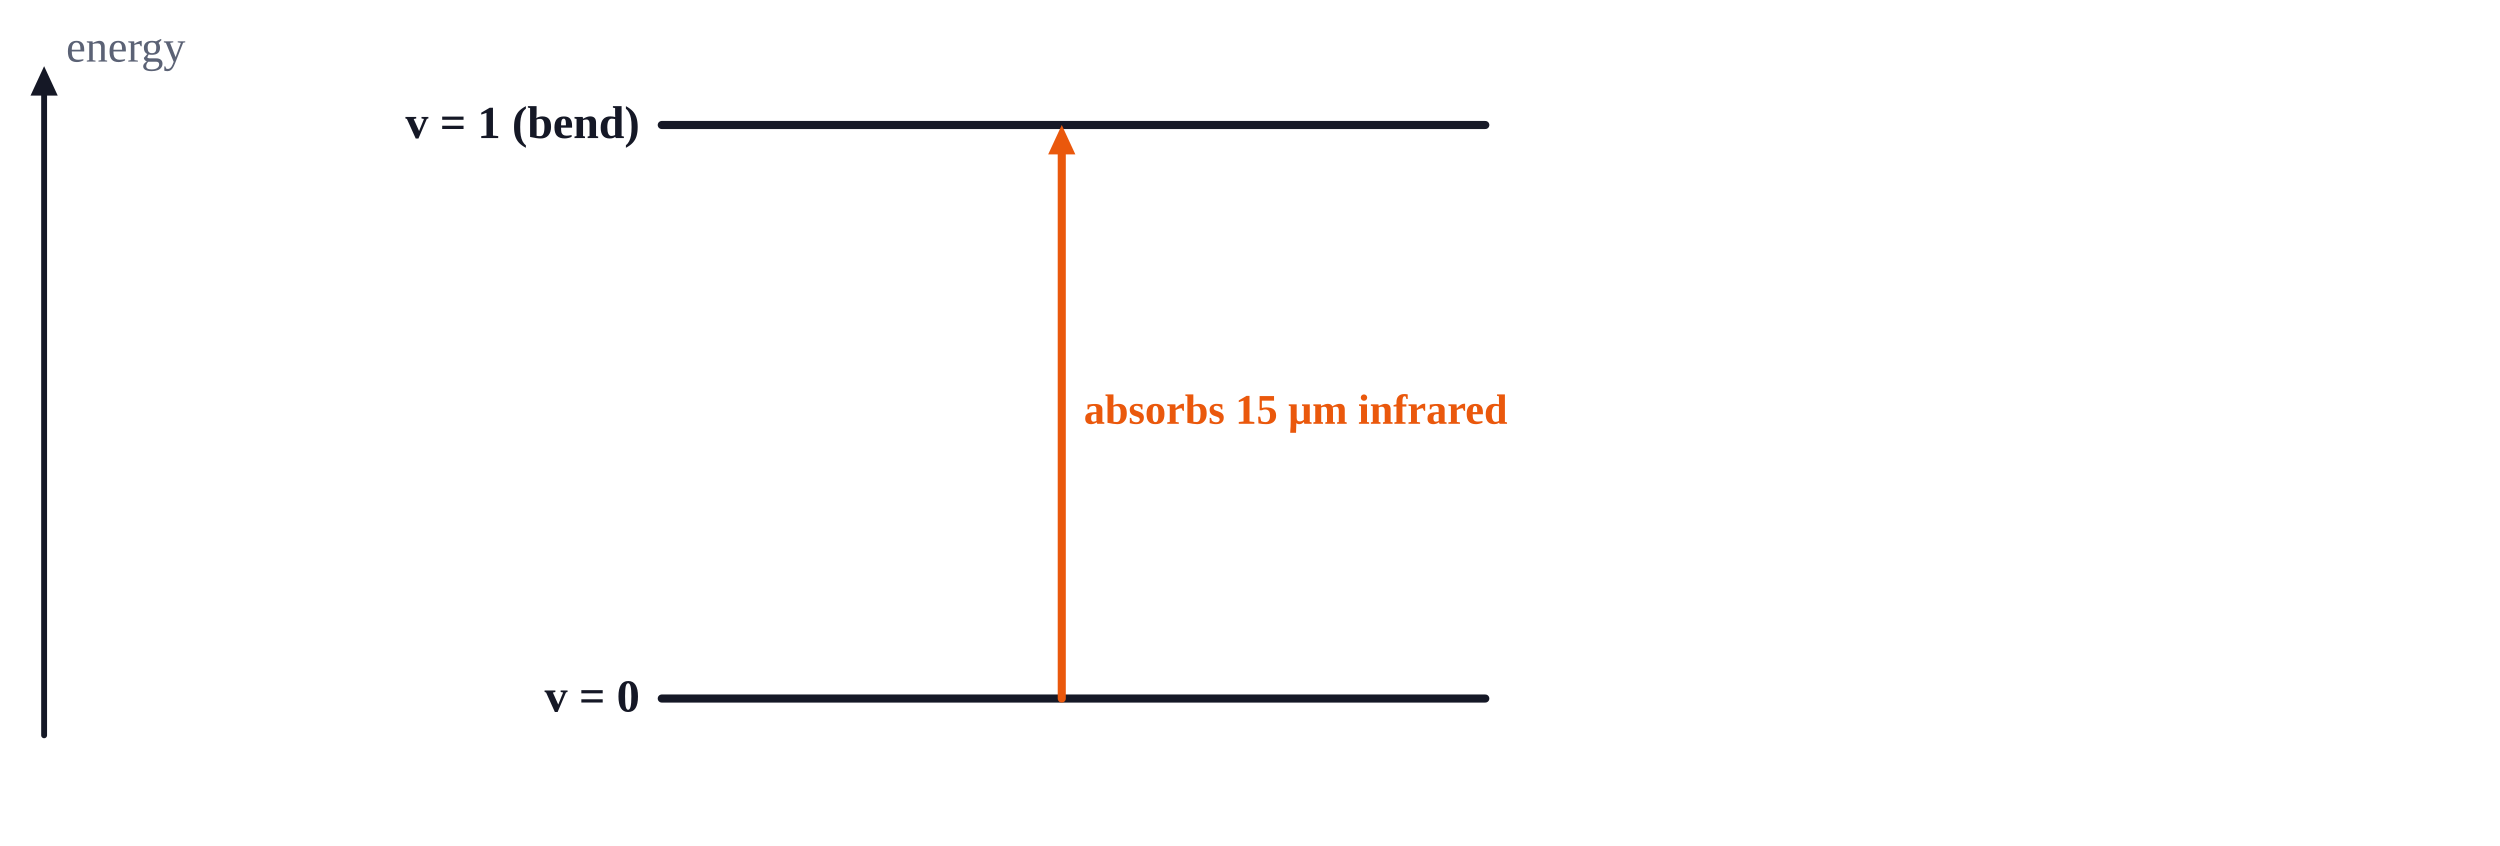
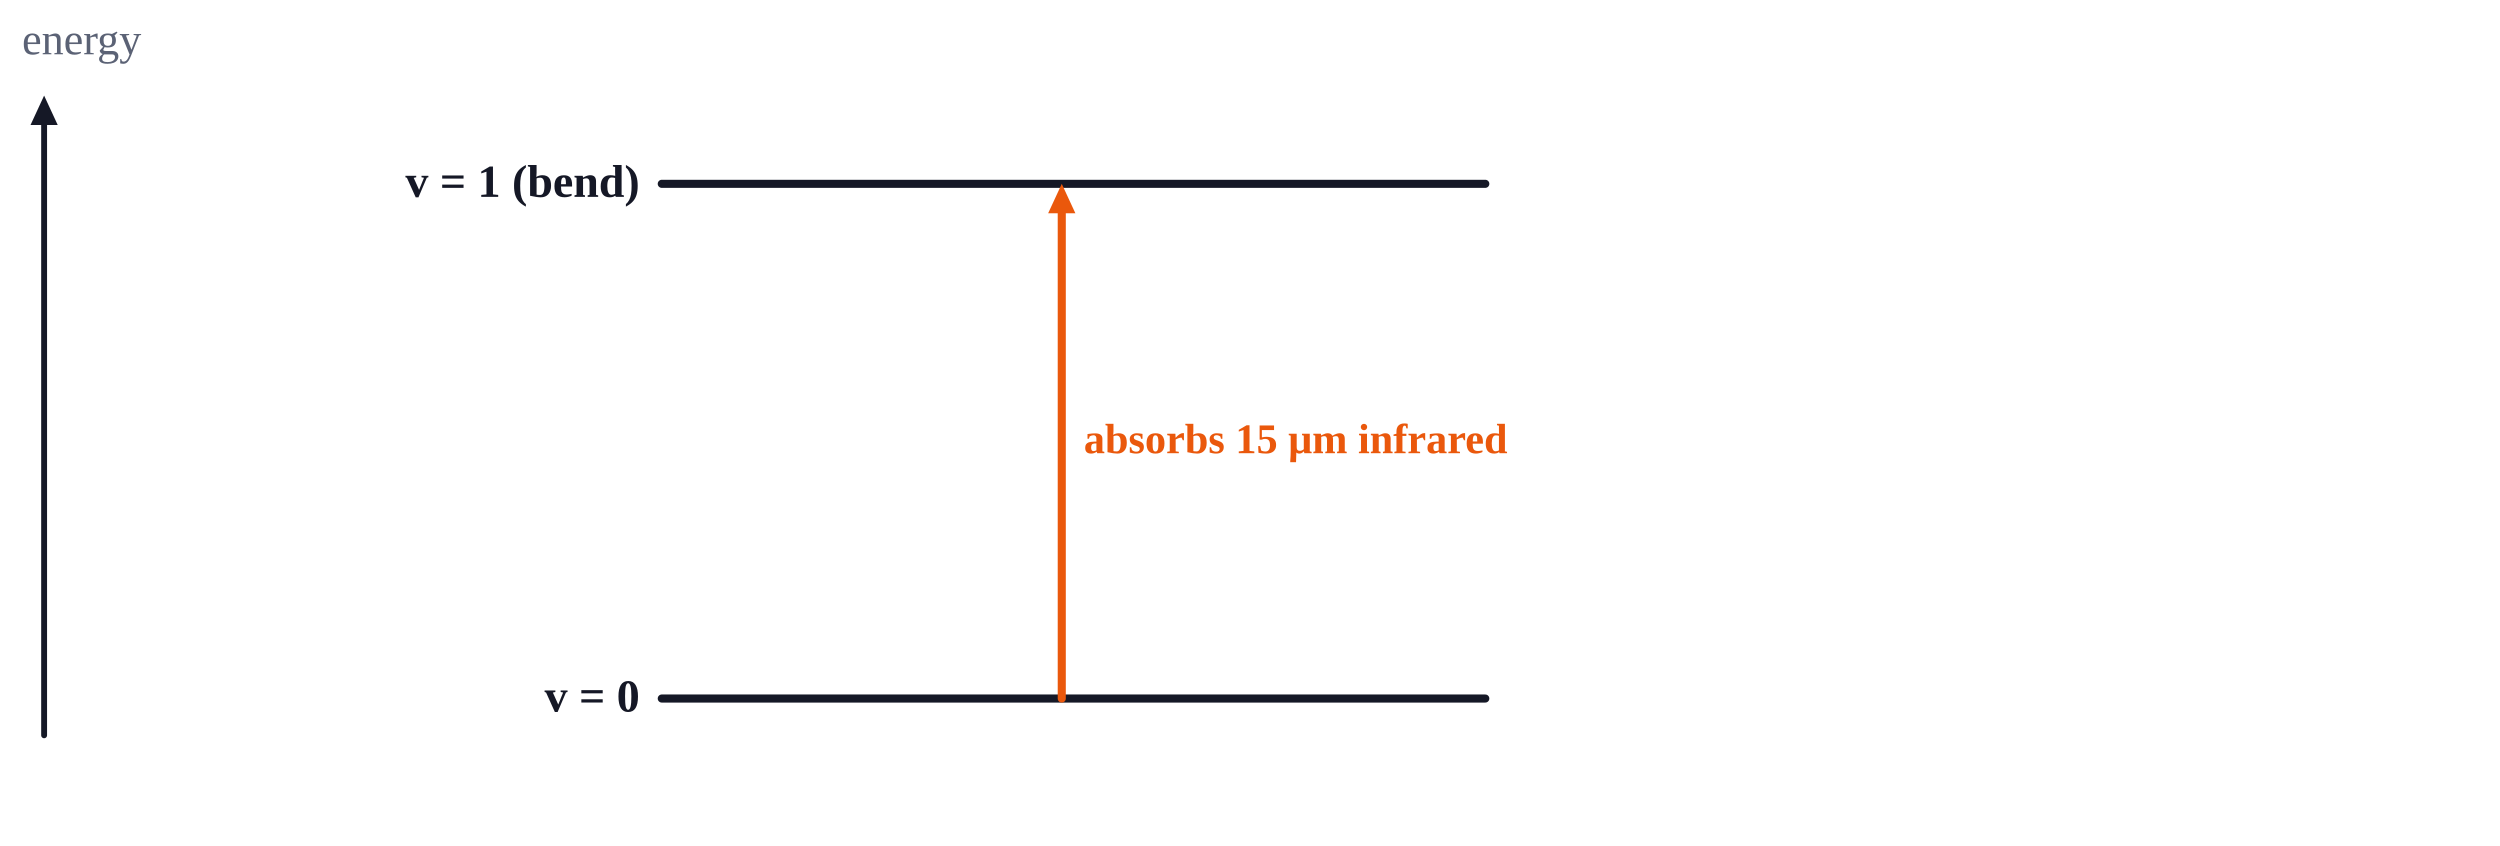
<svg xmlns="http://www.w3.org/2000/svg" viewBox="0 0 680.0 230.0" width="680.0" height="230.0" role="img" aria-label="Vibrational levels of CO₂'s bending mode, v = 0 and v = 1, with an upward arrow for absorption of 15 μm infrared." style="color:var(--vx-ink, #151826);font-family:inherit;max-width:100%;height:auto">
-   <path d="M12.0 200.0 L12.0 25.2" stroke="var(--vx-ink, #151826)" stroke-width="1.6" stroke-linecap="round" fill="none" />
-   <path d="M12.0 18.0 L15.7 26.0 L8.3 26.0 Z" fill="var(--vx-ink, #151826)" />
-   <text x="18.0" y="14.0" font-size="12" font-weight="500" text-anchor="start" dominant-baseline="middle" fill="var(--vx-soft, #5b6275)">energy</text>
+   <path d="M12.0 200.0 L12.0 33.2" stroke="var(--vx-ink, #151826)" stroke-width="1.6" stroke-linecap="round" fill="none" />
+   <path d="M12.0 26.0 L15.7 34.0 L8.3 34.0 Z" fill="var(--vx-ink, #151826)" />
+   <text x="6.0" y="12.0" font-size="12" font-weight="500" text-anchor="start" dominant-baseline="middle" fill="var(--vx-soft, #5b6275)">energy</text>
  <path d="M180.0 190.0 L404.0 190.0" stroke="var(--vx-ink, #151826)" stroke-width="2.2" stroke-linecap="round" fill="none" />
-   <text x="174.0" y="190.0" font-size="12.5" font-weight="600" text-anchor="end" dominant-baseline="middle" fill="var(--vx-ink, #151826)">v = 0</text>
-   <path d="M180.0 34.0 L404.0 34.0" stroke="var(--vx-ink, #151826)" stroke-width="2.2" stroke-linecap="round" fill="none" />
-   <text x="174.0" y="34.0" font-size="12.5" font-weight="600" text-anchor="end" dominant-baseline="middle" fill="var(--vx-ink, #151826)">v = 1 (bend)</text>
-   <path d="M288.8 190.0 L288.8 41.2" stroke="var(--vx-a3, #ea580c)" stroke-width="2.2" stroke-linecap="round" fill="none" />
-   <path d="M288.8 34.0 L292.5 42.0 L285.1 42.0 Z" fill="var(--vx-a3, #ea580c)" />
-   <text x="294.8" y="112.0" font-size="11.5" font-weight="700" text-anchor="start" dominant-baseline="middle" fill="var(--vx-a3, #ea580c)">absorbs 15 μm infrared</text>
+   <path d="M180.0 50.0 L404.0 50.0" stroke="var(--vx-ink, #151826)" stroke-width="2.2" stroke-linecap="round" fill="none" />
+   <path d="M288.8 190.0 L288.8 57.2" stroke="var(--vx-a3, #ea580c)" stroke-width="2.2" stroke-linecap="round" fill="none" />
+   <path d="M288.8 50.0 L292.5 58.0 L285.1 58.0 Z" fill="var(--vx-a3, #ea580c)" />
+   <text x="174.0" y="190.0" font-size="12.5" font-weight="600" text-anchor="end" dominant-baseline="middle" fill="var(--vx-ink, #151826)" stroke="var(--vx-card, #fff)" stroke-width="4" stroke-linejoin="round" paint-order="stroke">v = 0</text>
+   <text x="174.0" y="50.0" font-size="12.5" font-weight="600" text-anchor="end" dominant-baseline="middle" fill="var(--vx-ink, #151826)" stroke="var(--vx-card, #fff)" stroke-width="4" stroke-linejoin="round" paint-order="stroke">v = 1 (bend)</text>
+   <text x="294.8" y="120.0" font-size="11.5" font-weight="700" text-anchor="start" dominant-baseline="middle" fill="var(--vx-a3, #ea580c)" stroke="var(--vx-card, #fff)" stroke-width="4" stroke-linejoin="round" paint-order="stroke">absorbs 15 μm infrared</text>
</svg>
